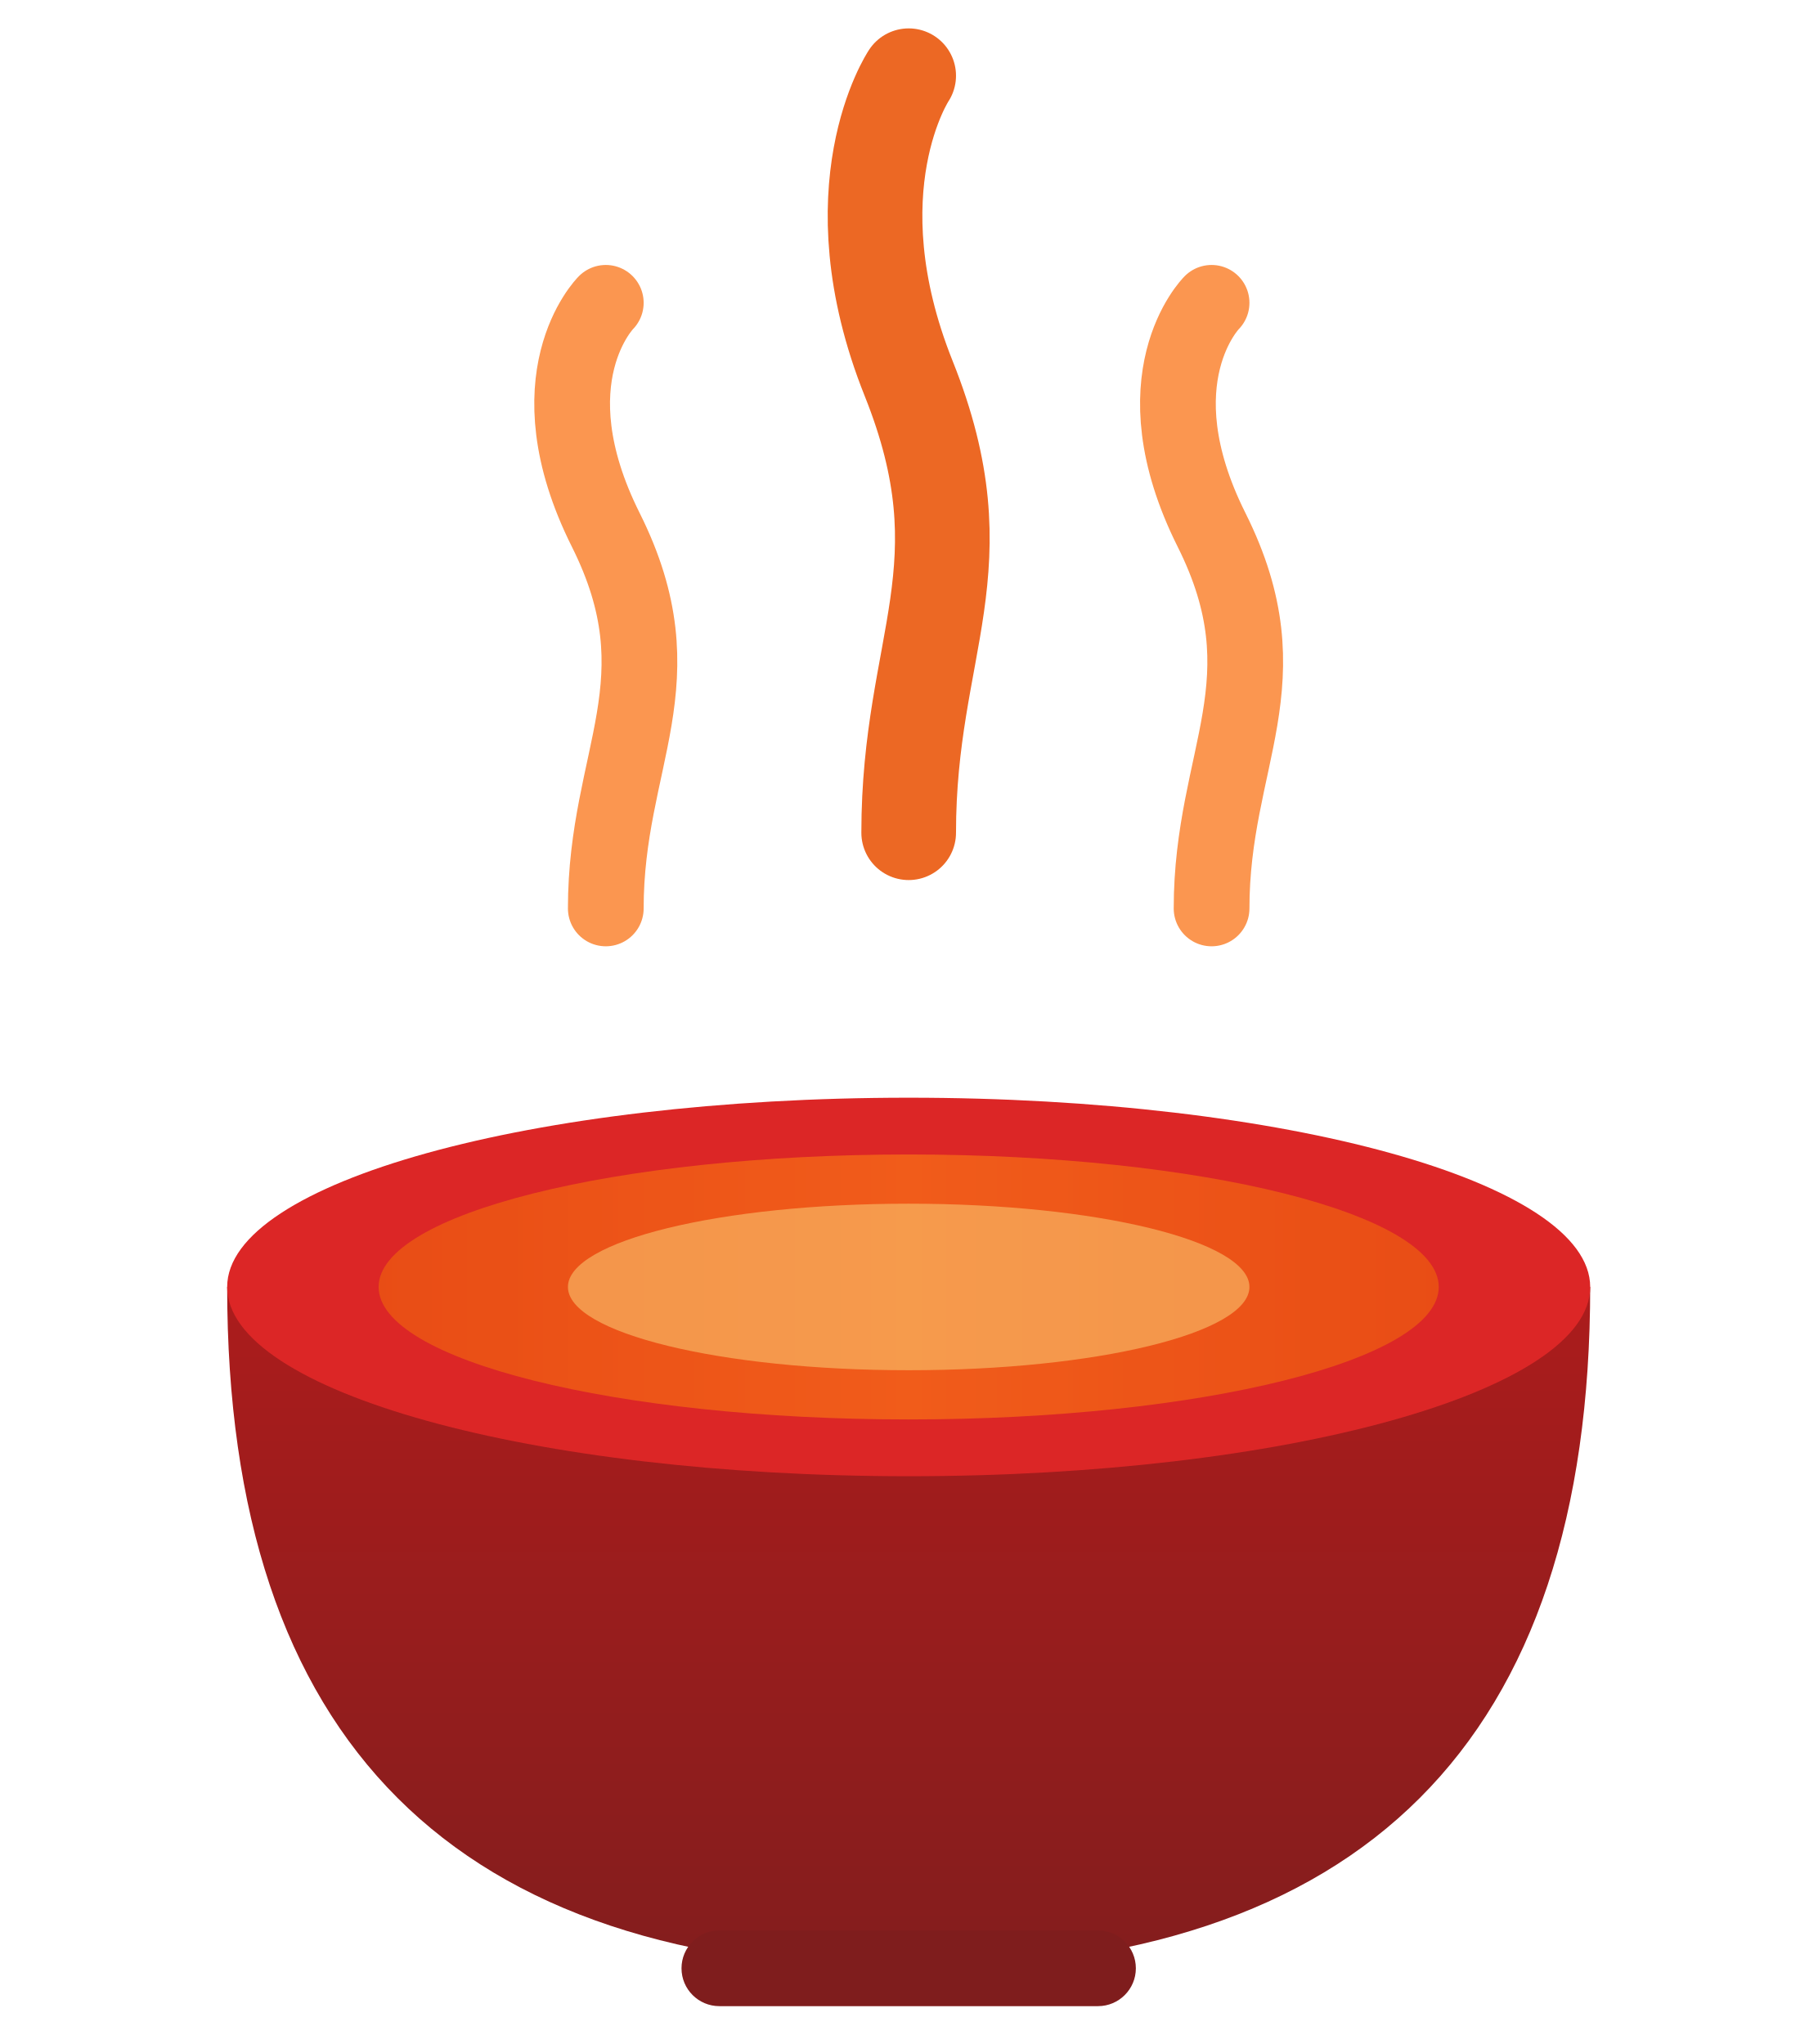
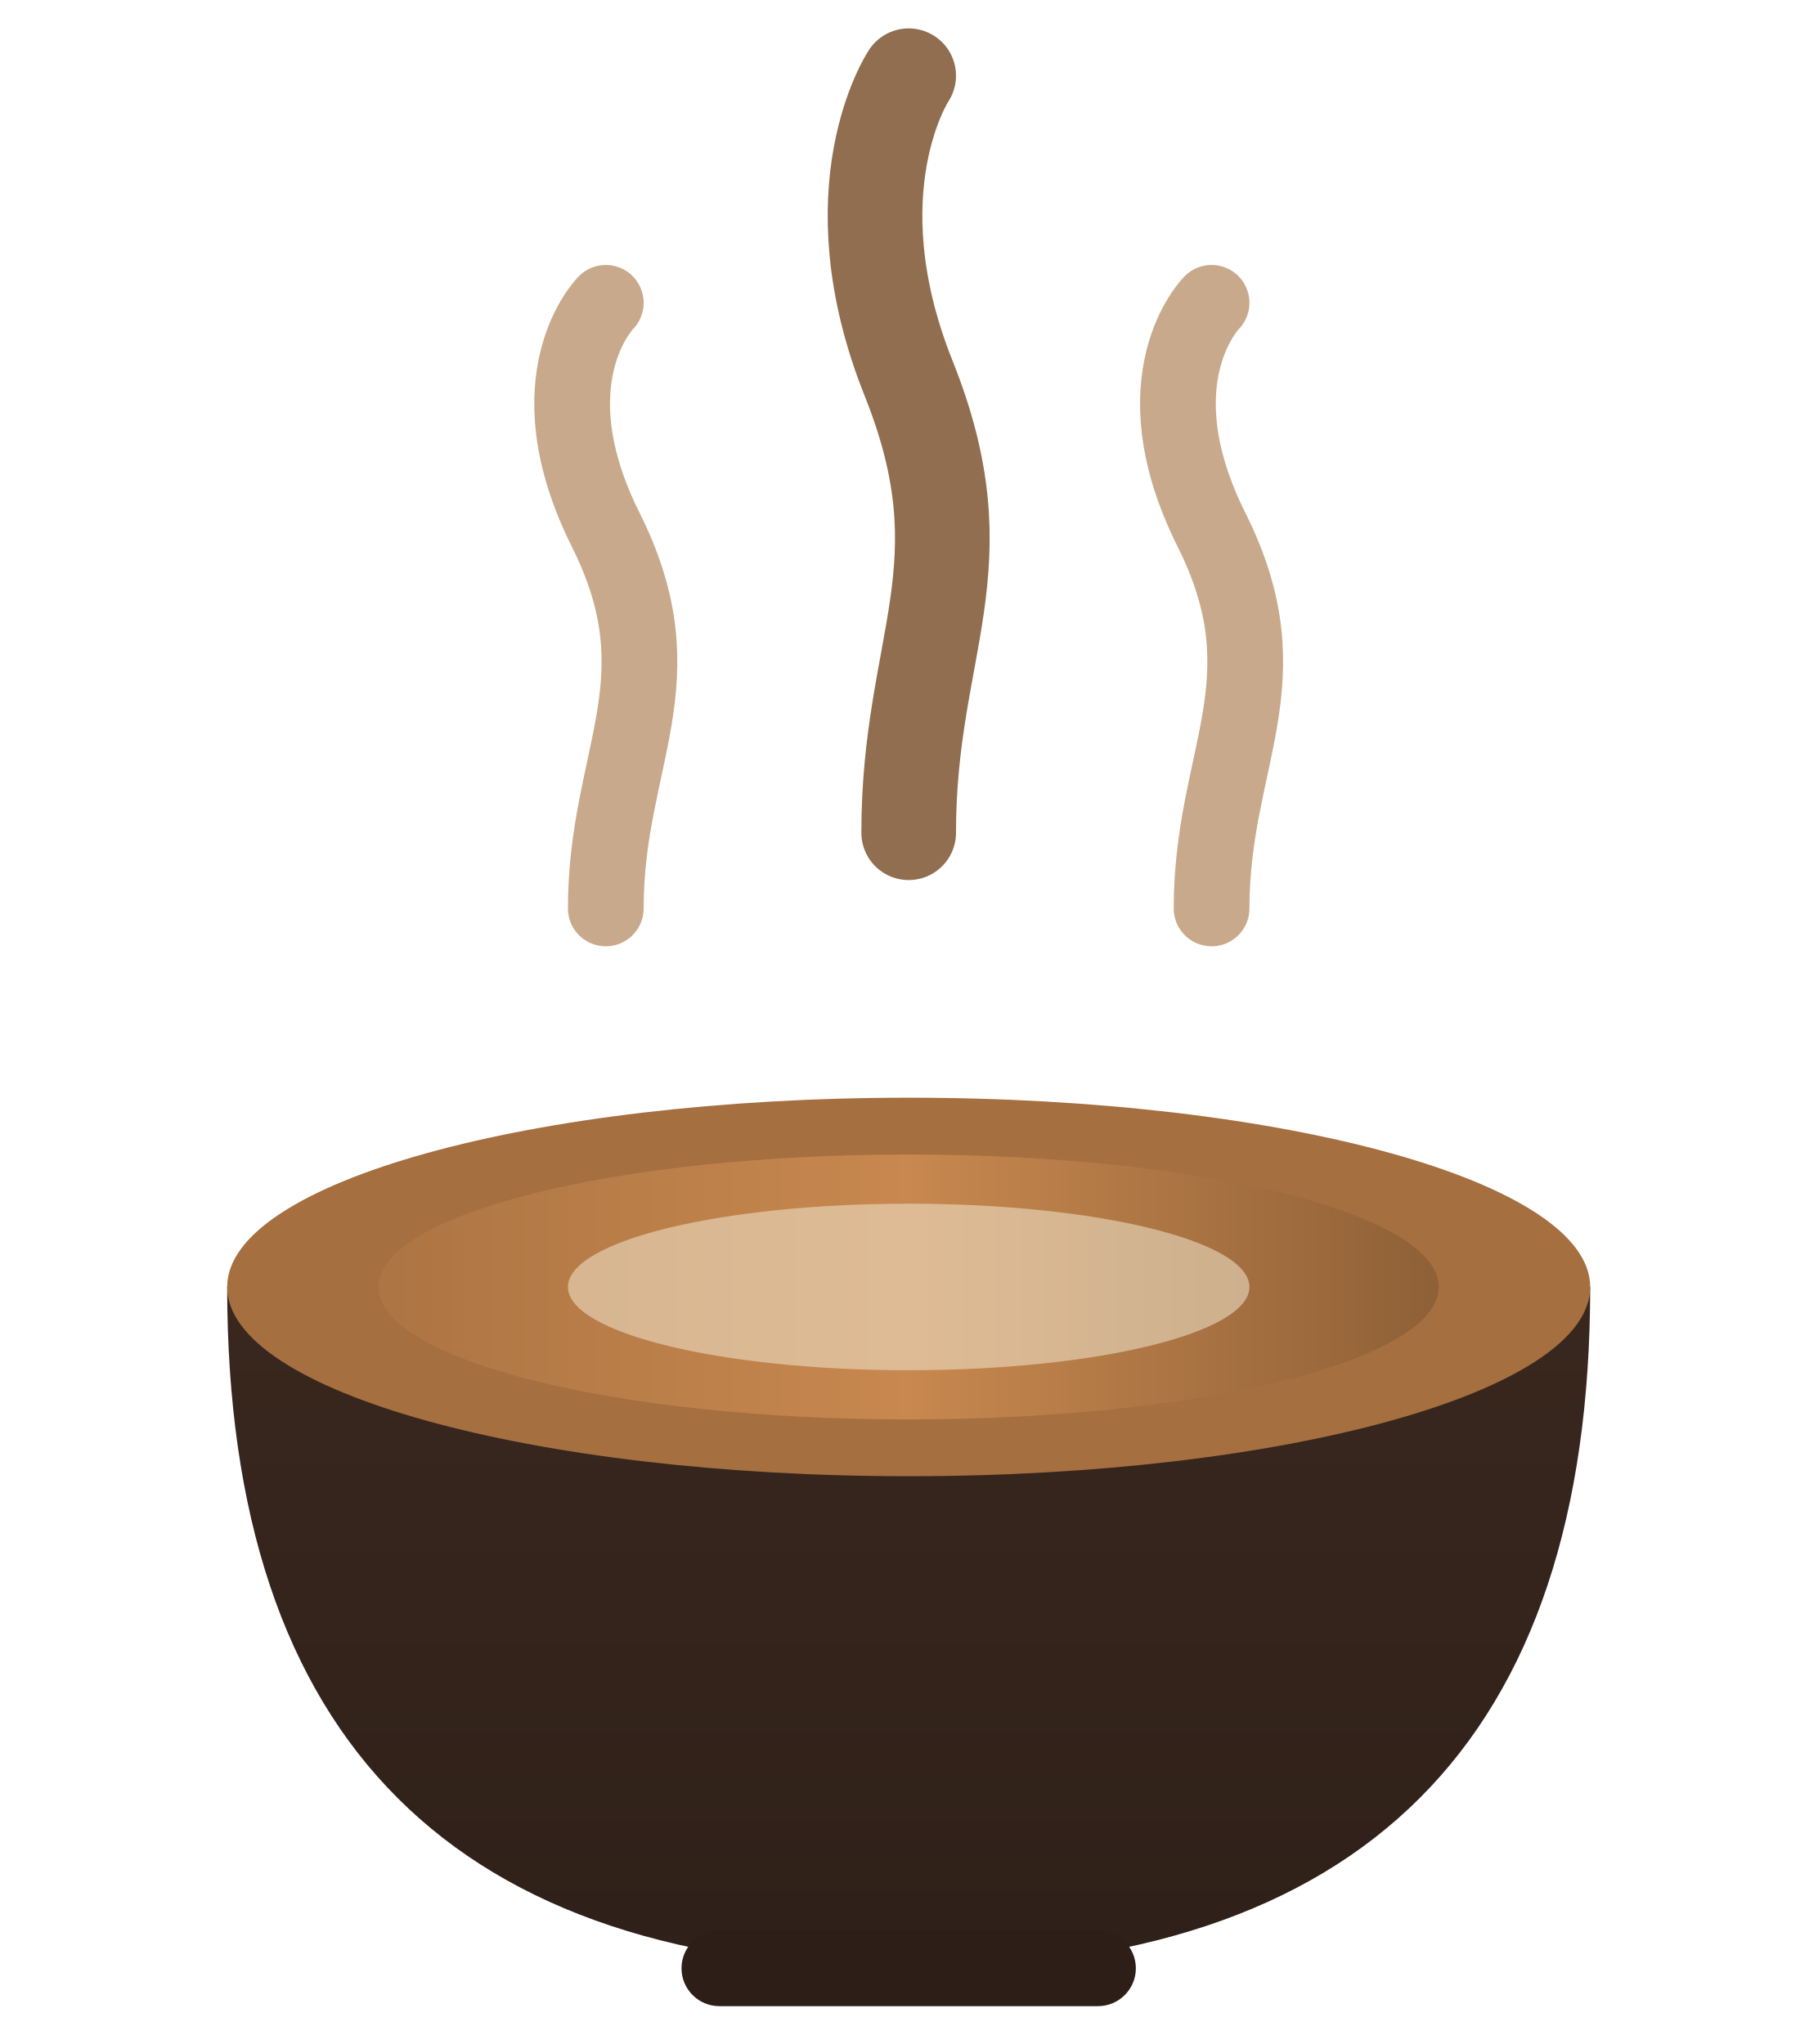
<svg xmlns="http://www.w3.org/2000/svg" viewBox="0 0 48 54" fill="none">
  <defs>
    <linearGradient id="bowl" x1="24" y1="28" x2="24" y2="54" gradientUnits="userSpaceOnUse">
-       <stop stop-color="#b91c1c" />
-       <stop offset="1" stop-color="#7f1d1d" />
+       <stop stop-color="#3D2A20" />
+       <stop offset="1" stop-color="#2D1F18" />
    </linearGradient>
    <linearGradient id="rim" x1="6" y1="34" x2="42" y2="34" gradientUnits="userSpaceOnUse">
-       <stop stop-color="#ea580c" />
-       <stop offset="0.5" stop-color="#f97316" />
-       <stop offset="1" stop-color="#ea580c" />
+       <stop stop-color="#A56F40" />
+       <stop offset="0.5" stop-color="#C8884F" />
+       <stop offset="1" stop-color="#7E5530" />
    </linearGradient>
  </defs>
-   <path d="M16 24 C16 20 18 18 16 14 C14 10 16 8 16 8" stroke="#f97316" stroke-width="2" stroke-linecap="round" opacity="0.75" />
-   <path d="M24 22 C24 17 26 15 24 10 C22 5 24 2 24 2" stroke="#ea580c" stroke-width="2.5" stroke-linecap="round" opacity="0.9" />
-   <path d="M32 24 C32 20 34 18 32 14 C30 10 32 8 32 8" stroke="#f97316" stroke-width="2" stroke-linecap="round" opacity="0.75" />
+   <path d="M16 24 C16 20 18 18 16 14 C14 10 16 8 16 8" stroke="#A56F40" stroke-width="2" stroke-linecap="round" opacity="0.6" />
+   <path d="M24 22 C24 17 26 15 24 10 C22 5 24 2 24 2" stroke="#7E5530" stroke-width="2.5" stroke-linecap="round" opacity="0.85" />
+   <path d="M32 24 C32 20 34 18 32 14 C30 10 32 8 32 8" stroke="#A56F40" stroke-width="2" stroke-linecap="round" opacity="0.6" />
  <path d="M6 34 C6 46 12 52 24 52 C36 52 42 46 42 34 Z" fill="url(#bowl)" />
-   <ellipse cx="24" cy="34" rx="18" ry="5" fill="#dc2626" />
-   <ellipse cx="24" cy="34" rx="14" ry="3.5" fill="url(#rim)" opacity="0.7" />
-   <ellipse cx="24" cy="34" rx="9" ry="2.2" fill="#fde68a" opacity="0.45" />
-   <rect x="18" y="51" width="12" height="2" rx="1" fill="#7f1d1d" />
+   <ellipse cx="24" cy="34" rx="18" ry="5" fill="#A56F40" />
+   <ellipse cx="24" cy="34" rx="14" ry="3.5" fill="url(#rim)" />
+   <ellipse cx="24" cy="34" rx="9" ry="2.2" fill="#F1E5CD" opacity="0.55" />
+   <rect x="18" y="51" width="12" height="2" rx="1" fill="#2D1F18" />
</svg>
